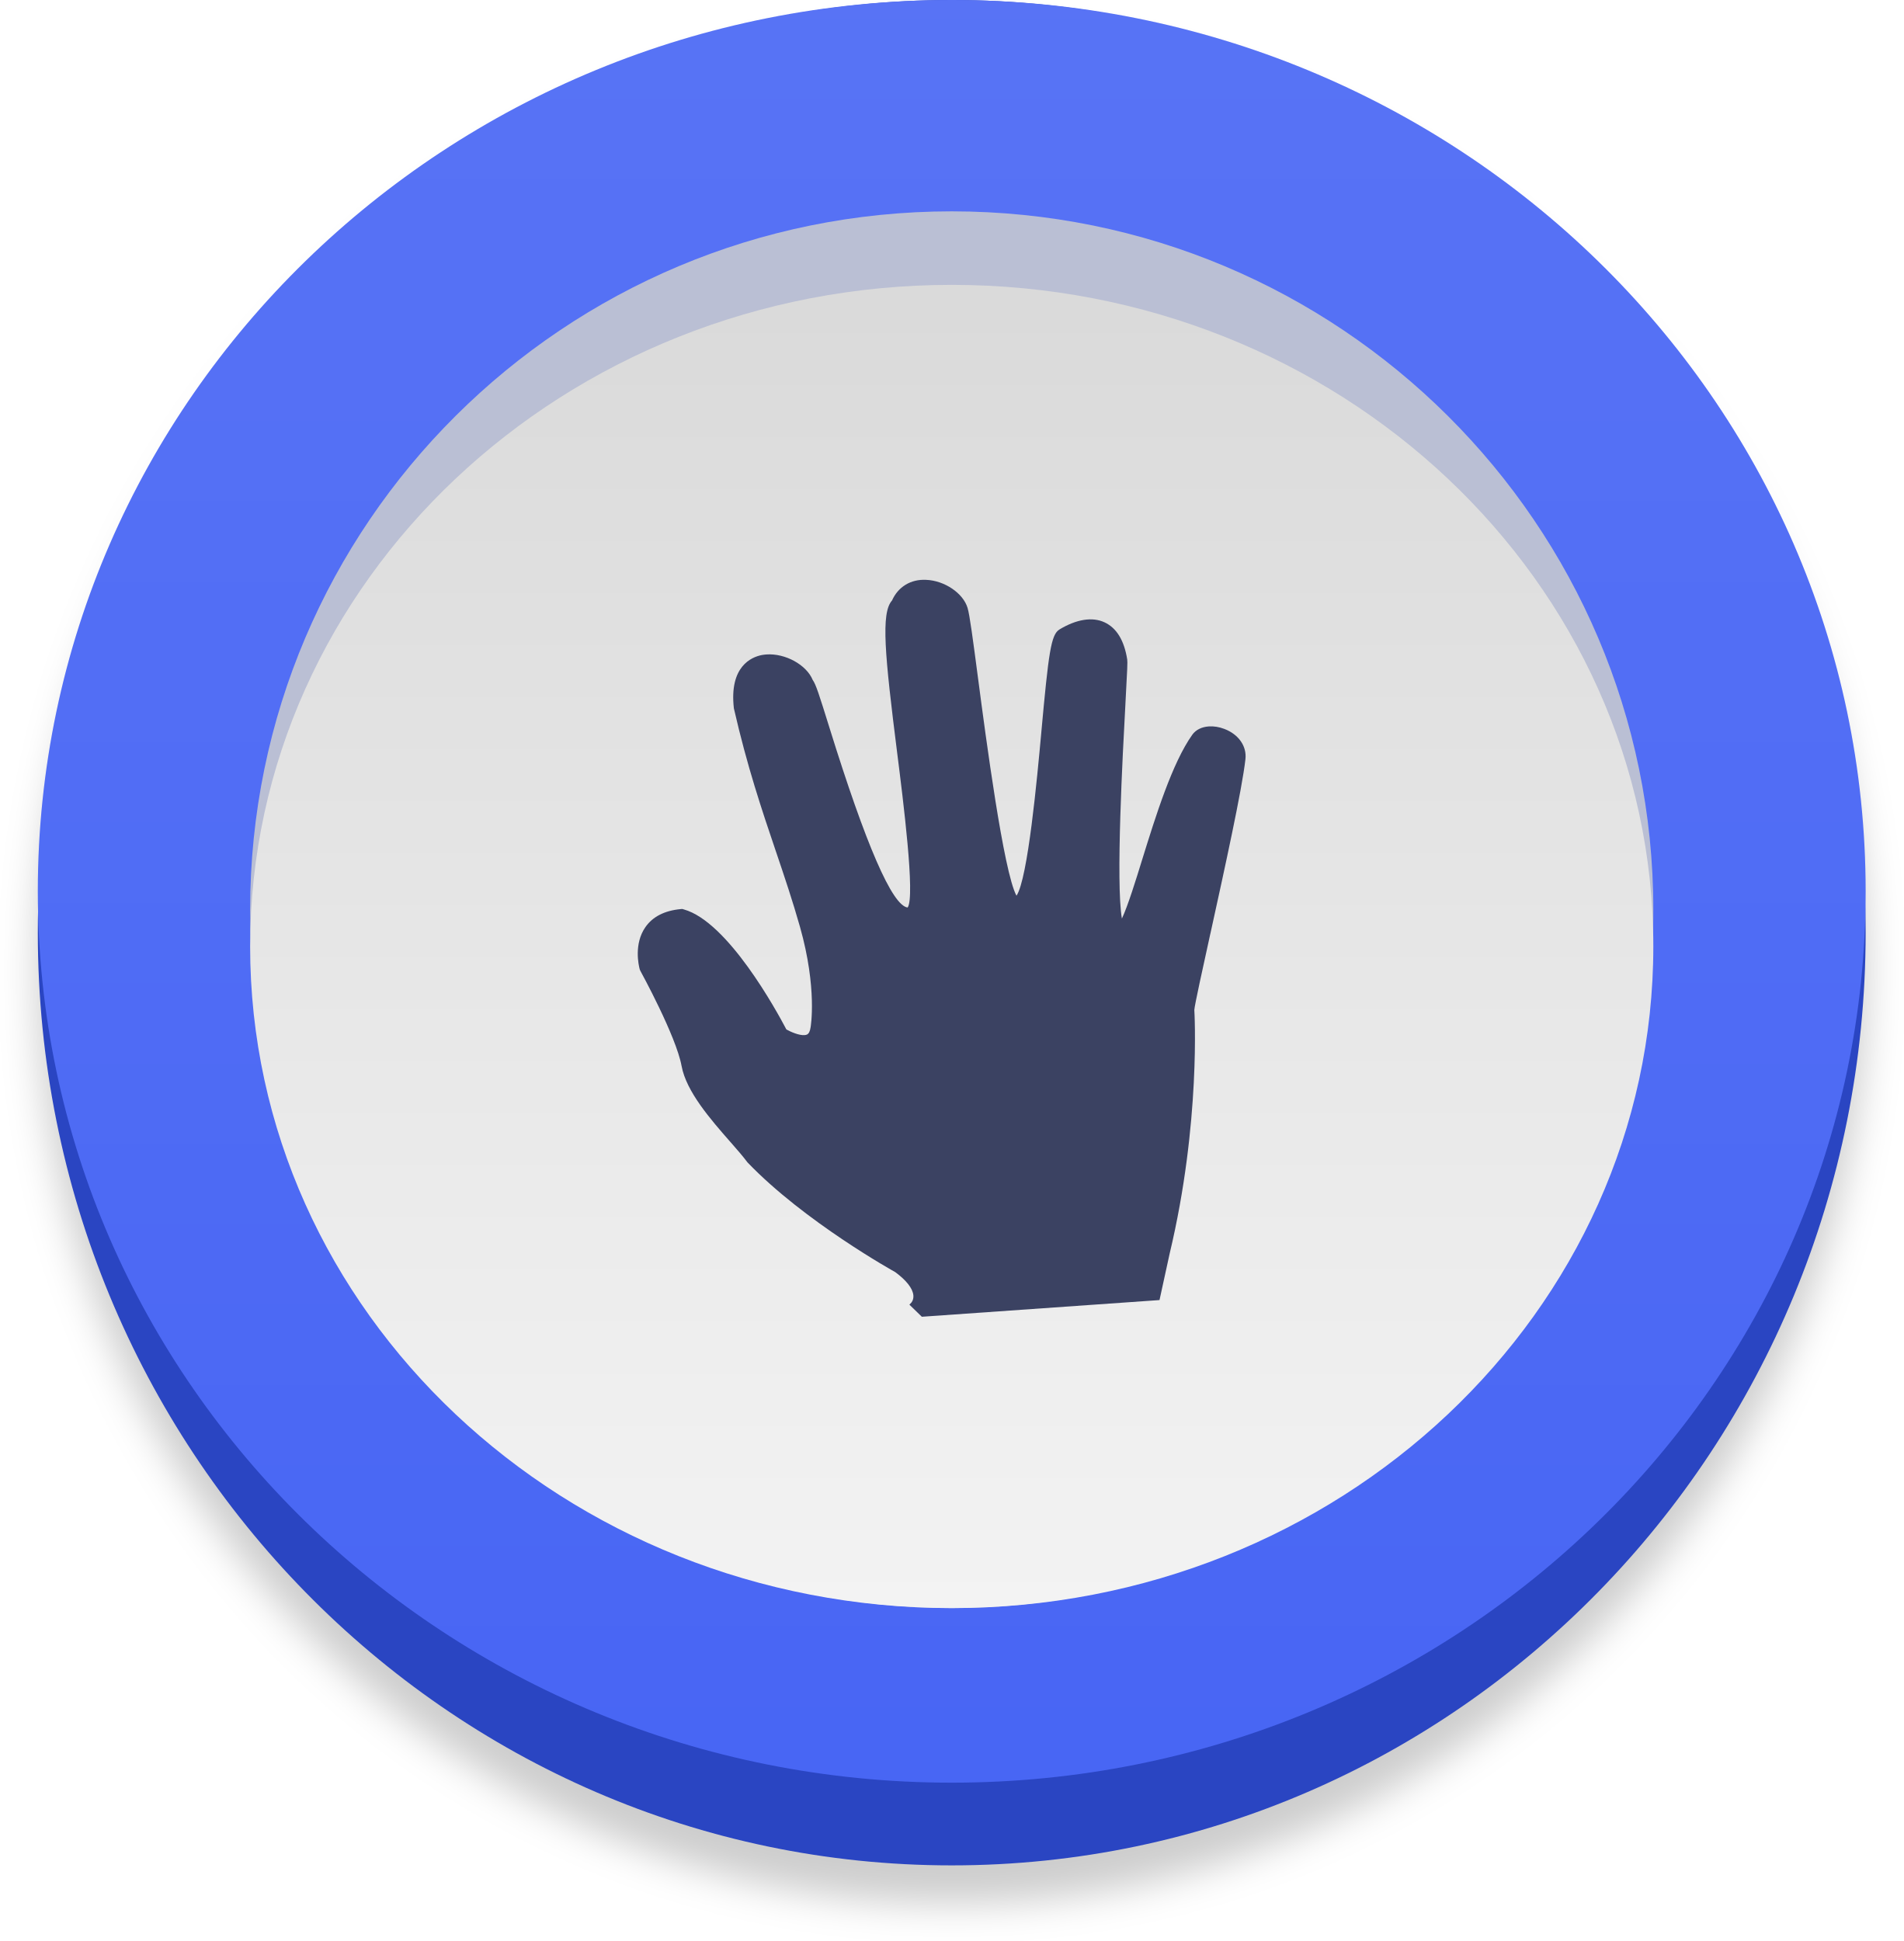
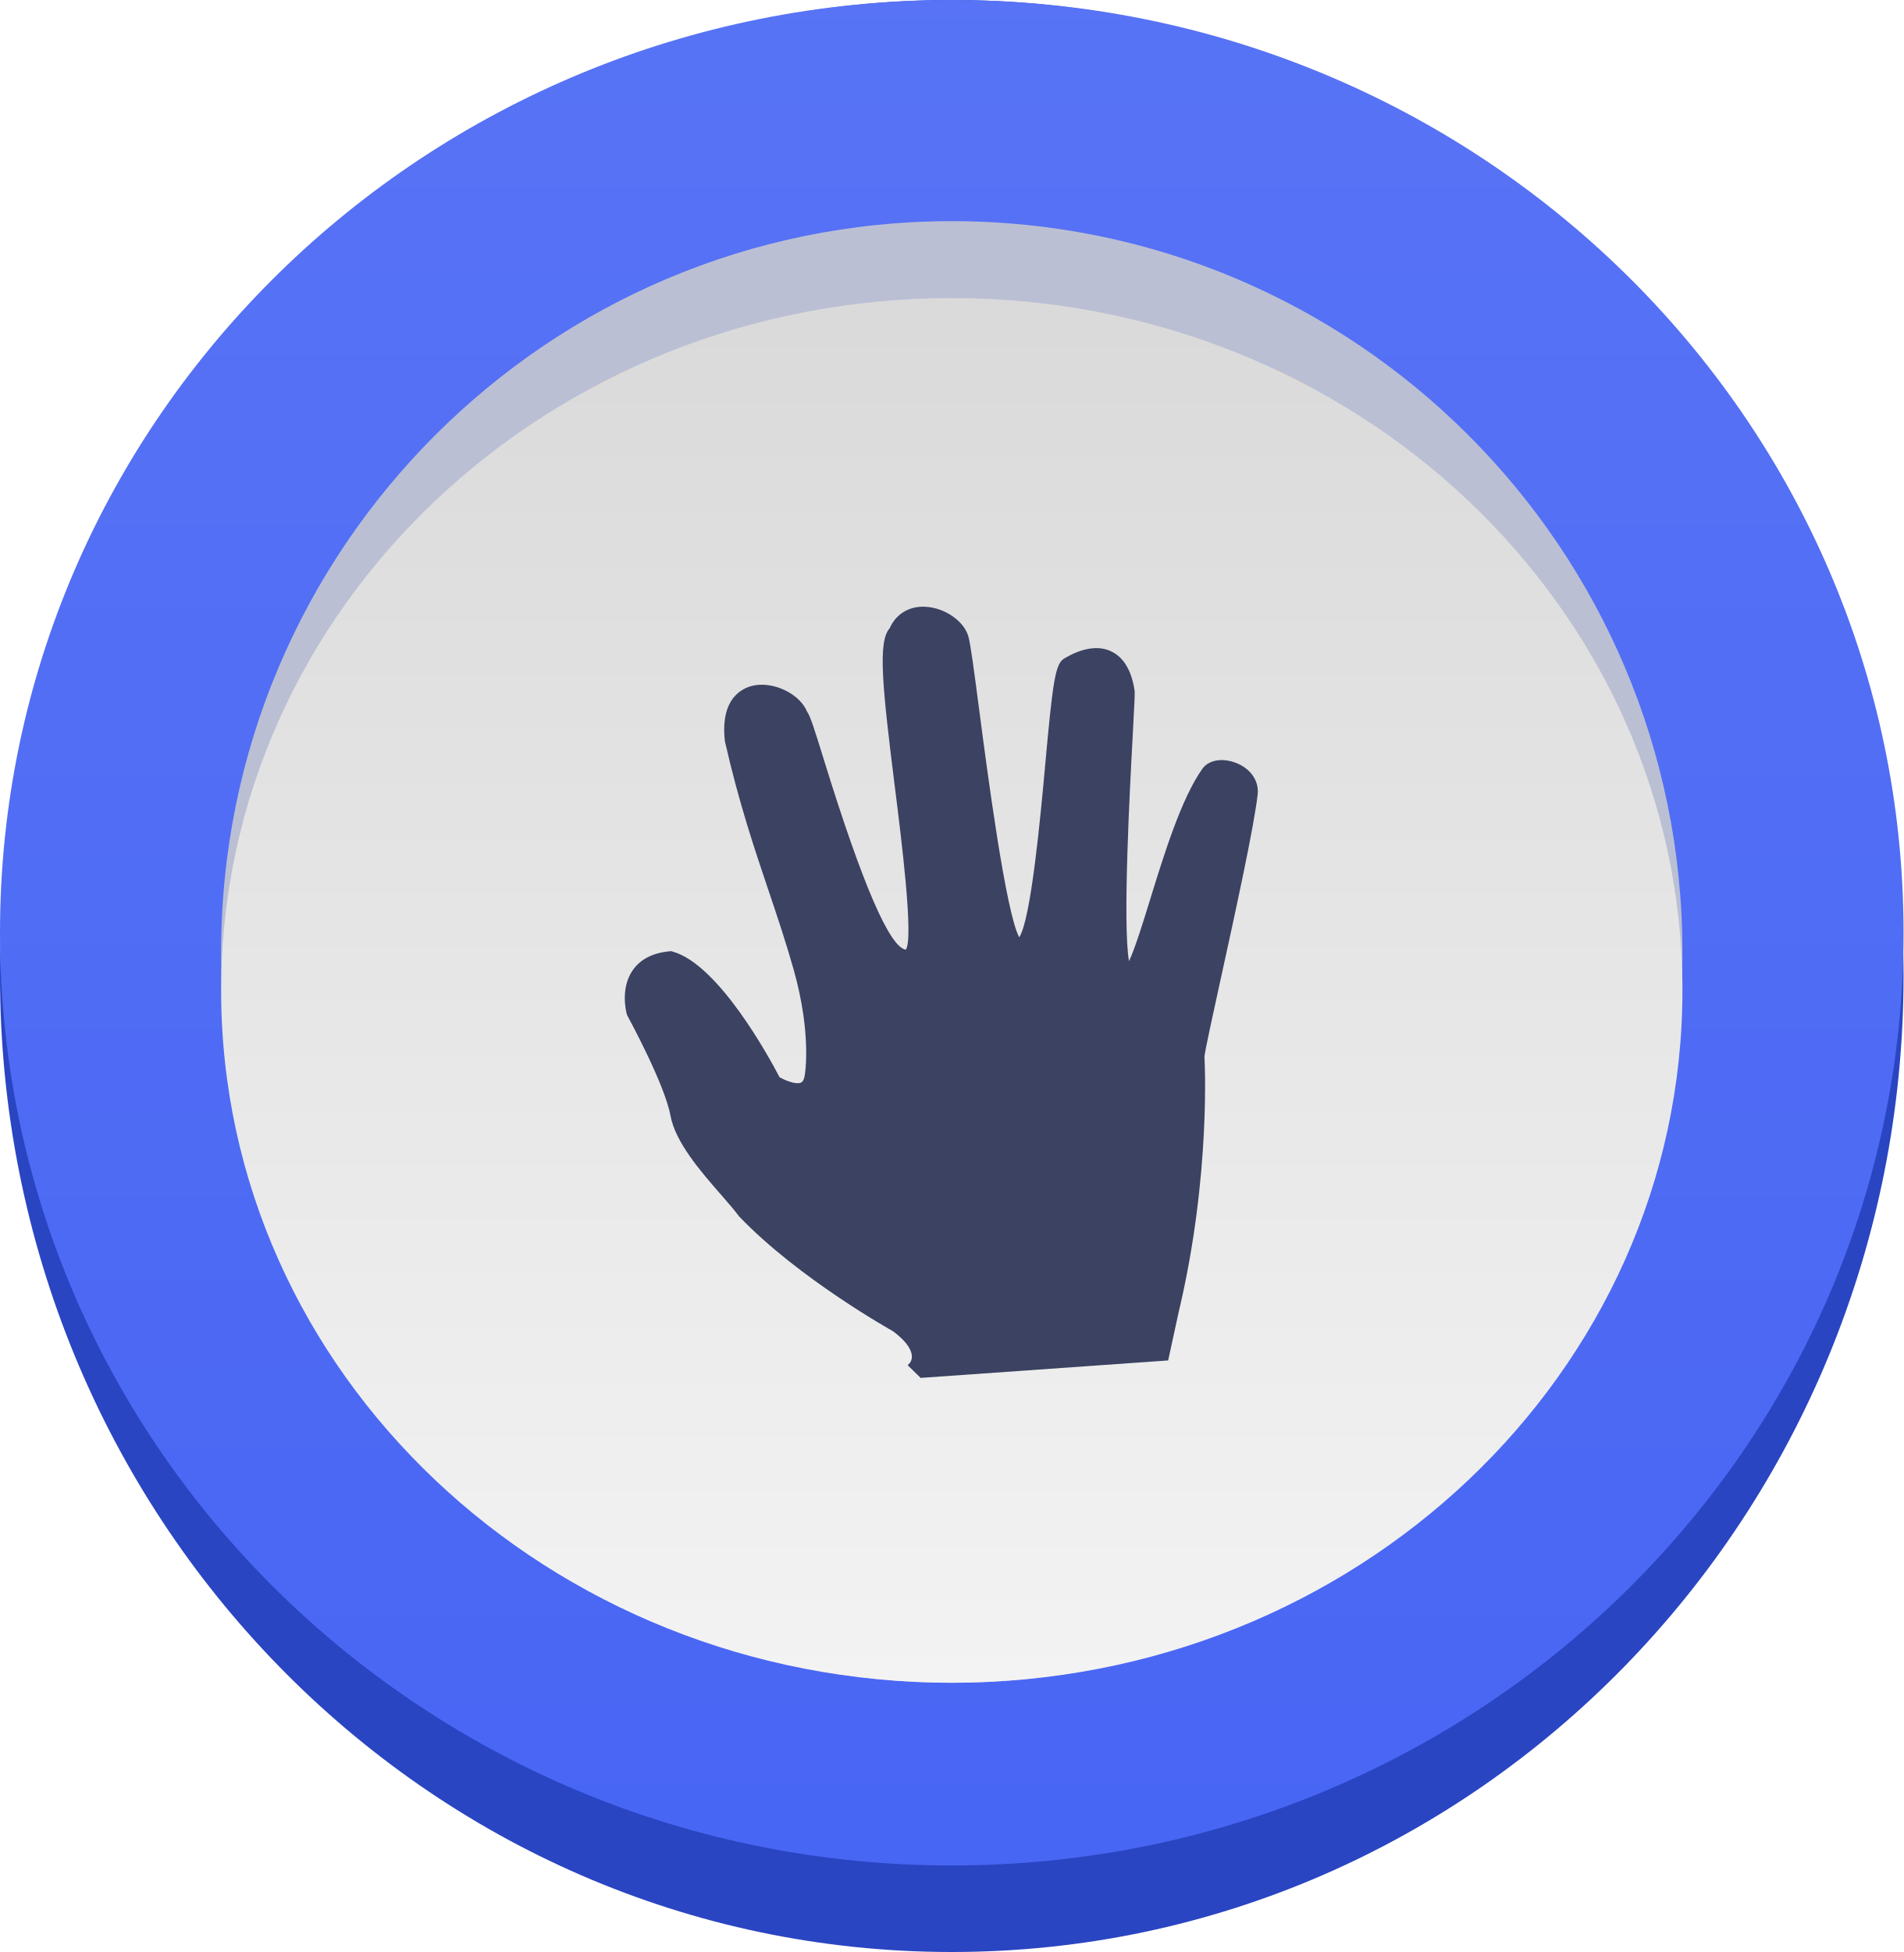
- <svg xmlns="http://www.w3.org/2000/svg" width="151" height="154" viewBox="0 0 151 154" fill="none">
-   <g filter="url(#filter0_d_0_1093)">
-     <ellipse cx="75.5" cy="74" rx="72.5" ry="74" fill="#2A45C2" />
-   </g>
-   <ellipse cx="75.5" cy="70.719" rx="72.5" ry="70.719" fill="#4664F4" />
-   <ellipse cx="75.5" cy="70.719" rx="72.5" ry="70.719" fill="url(#paint0_linear_0_1093)" />
-   <ellipse cx="75.5" cy="72.177" rx="55.657" ry="55.409" fill="#BABFD4" />
-   <ellipse cx="75.5" cy="75.094" rx="55.657" ry="52.493" fill="url(#paint1_linear_0_1093)" />
-   <path d="M97.124 57.832C96.714 57.675 96.287 57.607 95.893 57.635C95.324 57.674 94.864 57.906 94.591 58.284C92.987 60.532 91.672 64.778 90.612 68.189C90.126 69.766 89.473 71.878 89 72.88C88.507 70.072 89.064 59.789 89.28 55.829L89.283 55.765C89.433 53.014 89.453 52.532 89.421 52.32C89.182 50.81 88.578 49.82 87.622 49.376C86.656 48.927 85.402 49.126 84.05 49.939C83.373 50.349 83.185 51.755 82.604 58.13L82.602 58.158C82.281 61.66 81.544 69.724 80.637 71.067C79.614 69.188 78.206 58.512 77.598 53.892C77.173 50.656 76.925 48.797 76.758 48.236C76.408 47.061 74.928 46.06 73.463 46.005C72.243 45.944 71.242 46.565 70.764 47.643C69.871 48.637 70.187 51.935 71.174 59.745C71.644 63.462 72.615 71.14 72.004 72.001C70.786 71.869 68.696 67.059 65.79 57.703C64.974 55.082 64.722 54.294 64.472 53.949C63.978 52.747 62.3 51.82 60.796 51.925C60.667 51.934 60.543 51.951 60.419 51.974C59.632 52.131 57.835 52.855 58.218 56.2C59.279 60.837 60.432 64.242 61.55 67.546L61.573 67.612C62.242 69.591 62.874 71.462 63.462 73.537C64.848 78.437 64.309 81.478 64.303 81.512C64.257 81.825 64.16 82.016 64.015 82.083C63.962 82.107 63.895 82.122 63.82 82.127C63.381 82.158 62.722 81.867 62.383 81.677C61.607 80.196 57.747 73.133 54.249 72.154L54.123 72.117L53.996 72.128C52.713 72.249 51.769 72.734 51.193 73.569C50.279 74.89 50.657 76.572 50.749 76.909L50.801 77.03C50.829 77.081 53.635 82.195 54.069 84.574C54.443 86.613 56.38 88.824 57.937 90.6L58.002 90.672C58.51 91.253 58.948 91.755 59.294 92.22C63.812 96.933 70.959 100.898 71.017 100.929C71.909 101.587 72.404 102.223 72.457 102.77C72.49 103.129 72.304 103.343 72.297 103.35L72.142 103.512L73.129 104.472L91.983 103.148L92.787 99.465C95.272 89.062 94.754 80.193 94.745 80.133C94.754 79.807 95.451 76.651 96.011 74.102L96.028 74.037C97.144 68.957 98.533 62.637 98.8 60.233C98.916 59.205 98.258 58.261 97.124 57.832Z" fill="#3B4262" />
+ <svg xmlns="http://www.w3.org/2000/svg" width="198" height="203" viewBox="0 0 198 203" fill="none">
+   <ellipse cx="99" cy="101.5" rx="99" ry="101.5" fill="#2A45C2" />
+   <ellipse cx="99" cy="97" rx="99" ry="97" fill="#4664F4" />
+   <ellipse cx="99" cy="97" rx="99" ry="97" fill="url(#paint0_linear_0_1767)" />
+   <circle cx="99" cy="99" r="76" fill="#BABFD4" />
+   <ellipse cx="99" cy="103" rx="76" ry="72" fill="url(#paint1_linear_0_1767)" />
+   <path d="M128.529 79.323C127.969 79.108 127.386 79.015 126.847 79.053C126.07 79.107 125.442 79.424 125.07 79.943C122.878 83.027 121.083 88.85 119.636 93.529C118.972 95.693 118.08 98.588 117.434 99.963C116.761 96.112 117.522 82.008 117.817 76.576L117.821 76.489C118.026 72.715 118.054 72.053 118.009 71.762C117.684 69.692 116.858 68.334 115.553 67.725C114.234 67.109 112.521 67.381 110.675 68.497C109.75 69.059 109.494 70.988 108.7 79.731L108.697 79.77C108.26 84.573 107.254 95.634 106.015 97.476C104.617 94.899 102.695 80.257 101.865 73.919C101.284 69.48 100.946 66.931 100.719 66.162C100.24 64.549 98.219 63.177 96.218 63.101C94.552 63.018 93.186 63.869 92.534 65.347C91.313 66.711 91.745 71.234 93.093 81.947C93.735 87.045 95.06 97.576 94.226 98.758C92.564 98.576 89.709 91.98 85.74 79.146C84.627 75.551 84.282 74.47 83.941 73.997C83.266 72.349 80.975 71.078 78.921 71.221C78.746 71.234 78.576 71.256 78.407 71.289C77.332 71.503 74.878 72.497 75.401 77.085C76.85 83.445 78.424 88.115 79.951 92.647L79.982 92.738C80.896 95.453 81.76 98.018 82.562 100.865C84.454 107.586 83.719 111.756 83.71 111.803C83.647 112.232 83.515 112.494 83.317 112.586C83.245 112.62 83.154 112.64 83.05 112.647C82.451 112.689 81.551 112.29 81.088 112.03C80.029 109.998 74.758 100.311 69.981 98.967L69.809 98.916L69.636 98.932C67.884 99.099 66.596 99.764 65.808 100.909C64.561 102.72 65.077 105.027 65.202 105.489L65.273 105.655C65.312 105.725 69.142 112.74 69.735 116.003C70.246 118.8 72.891 121.832 75.018 124.268L75.106 124.367C75.799 125.164 76.398 125.853 76.87 126.491C83.04 132.955 92.799 138.393 92.878 138.437C94.096 139.339 94.773 140.211 94.844 140.962C94.89 141.453 94.636 141.747 94.627 141.757L94.414 141.979L95.763 143.296L121.508 141.48L122.606 136.428C126 122.159 125.291 109.994 125.28 109.912C125.292 109.465 126.244 105.136 127.009 101.639L127.031 101.55C128.556 94.583 130.453 85.914 130.816 82.617C130.975 81.207 130.077 79.912 128.529 79.323Z" fill="#3B4262" />
  <defs>
-     <filter id="filter0_d_0_1093" x="0" y="0" width="151" height="154" filterUnits="userSpaceOnUse" color-interpolation-filters="sRGB">
-       <feFlood flood-opacity="0" result="BackgroundImageFix" />
-       <feColorMatrix in="SourceAlpha" type="matrix" values="0 0 0 0 0 0 0 0 0 0 0 0 0 0 0 0 0 0 127 0" result="hardAlpha" />
-       <feOffset dy="3" />
-       <feGaussianBlur stdDeviation="1.5" />
-       <feColorMatrix type="matrix" values="0 0 0 0 0 0 0 0 0 0 0 0 0 0 0 0 0 0 0.197 0" />
-       <feBlend mode="normal" in2="BackgroundImageFix" result="effect1_dropShadow_0_1093" />
-       <feBlend mode="normal" in="SourceGraphic" in2="effect1_dropShadow_0_1093" result="shape" />
-     </filter>
-     <linearGradient id="paint0_linear_0_1093" x1="3" y1="0" x2="3" y2="141.438" gradientUnits="userSpaceOnUse">
+     <linearGradient id="paint0_linear_0_1767" x1="0" y1="0" x2="0" y2="194" gradientUnits="userSpaceOnUse">
      <stop stop-color="white" stop-opacity="0.097" />
      <stop offset="1" stop-color="white" stop-opacity="0.01" />
    </linearGradient>
-     <linearGradient id="paint1_linear_0_1093" x1="130.234" y1="127.586" x2="130.234" y2="24.341" gradientUnits="userSpaceOnUse">
+     <linearGradient id="paint1_linear_0_1767" x1="173.74" y1="175" x2="173.74" y2="33.387" gradientUnits="userSpaceOnUse">
      <stop stop-color="#F3F3F3" />
      <stop offset="1" stop-color="#DADADA" />
    </linearGradient>
  </defs>
</svg>
